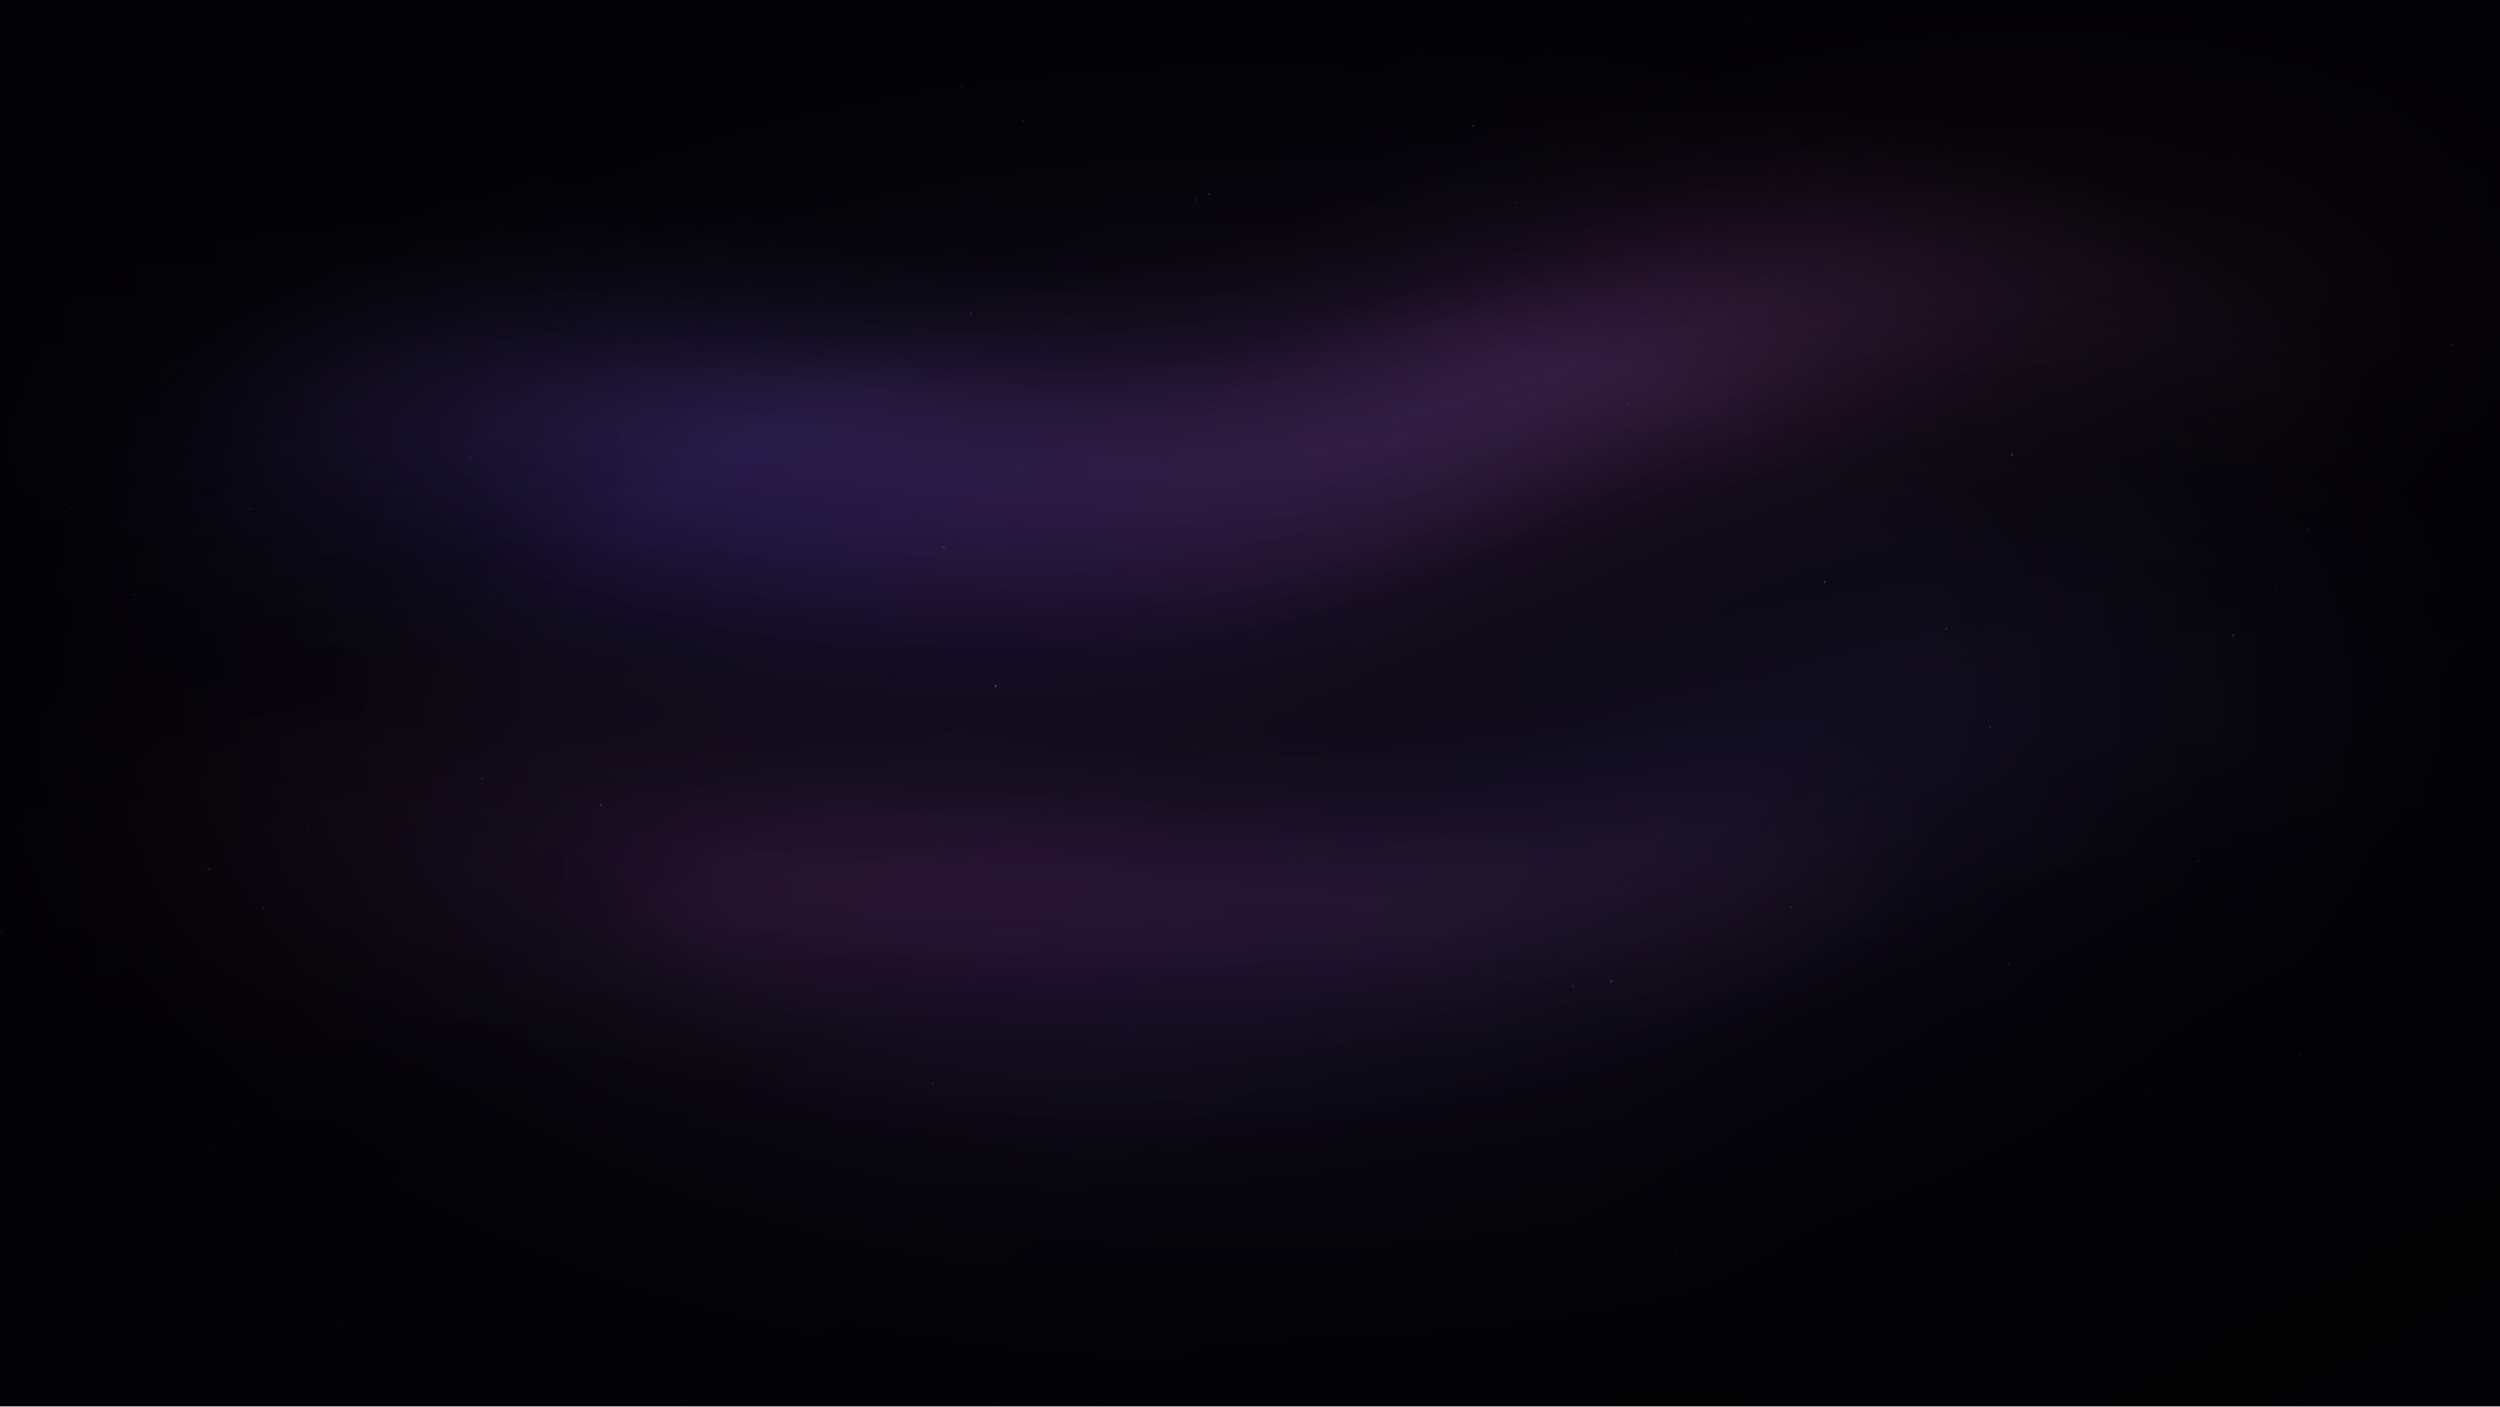
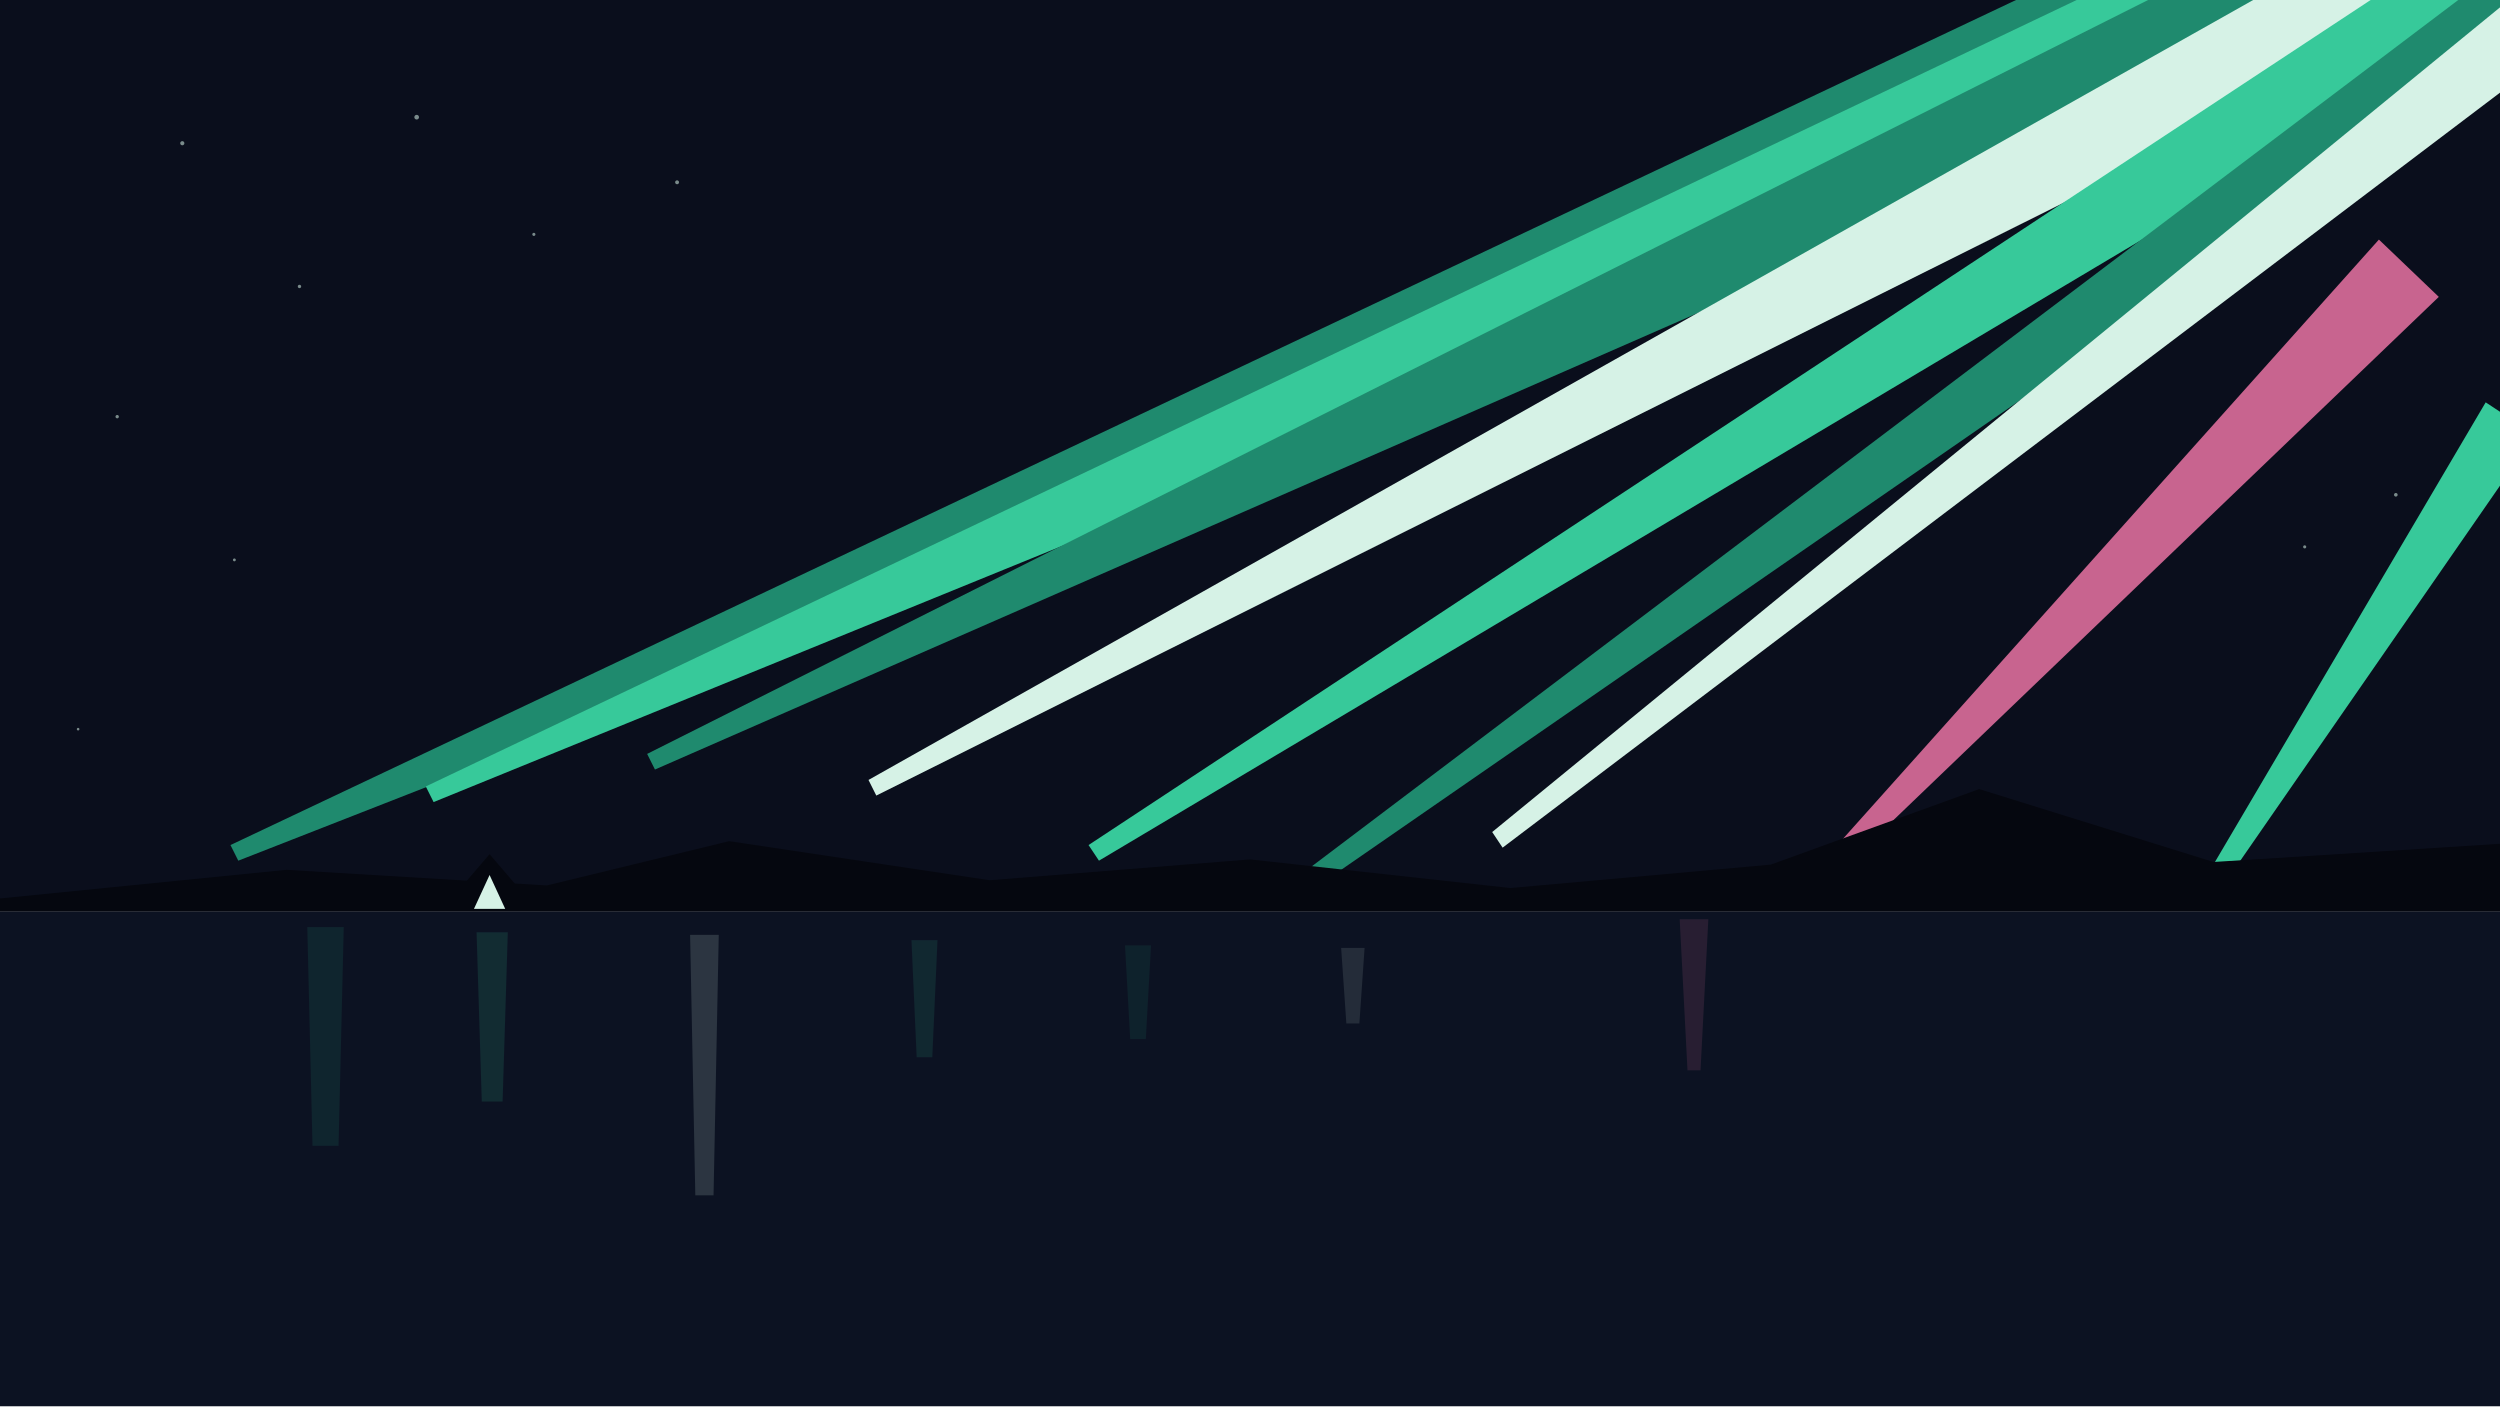
<svg xmlns="http://www.w3.org/2000/svg" viewBox="0 0 1920 1080" preserveAspectRatio="xMidYMid slice" width="1920" height="1080">
-   <defs>
-     <linearGradient id="bg" x1="0" y1="0" x2="1" y2="1">
-       <stop offset="0" stop-color="#07060d" />
-       <stop offset="0.6" stop-color="#0a0812" />
-       <stop offset="1" stop-color="#05040a" />
-     </linearGradient>
-     <linearGradient id="a1" x1="0" y1="0" x2="1" y2="0">
-       <stop offset="0" stop-color="#6b3dff" stop-opacity="0" />
-       <stop offset="0.3" stop-color="#7a4bff" stop-opacity="0.55" />
-       <stop offset="0.7" stop-color="#d14bb0" stop-opacity="0.45" />
-       <stop offset="1" stop-color="#ff5fa0" stop-opacity="0" />
-     </linearGradient>
-     <linearGradient id="a2" x1="0" y1="0" x2="1" y2="0">
-       <stop offset="0" stop-color="#ff4f9a" stop-opacity="0" />
-       <stop offset="0.4" stop-color="#b04bff" stop-opacity="0.4" />
-       <stop offset="1" stop-color="#4b6bff" stop-opacity="0" />
-     </linearGradient>
-     <radialGradient id="vg">
-       <stop offset="0.55" stop-color="#000" stop-opacity="0" />
-       <stop offset="1" stop-color="#000" stop-opacity="0.7" />
-     </radialGradient>
-     <filter id="b" x="-50%" y="-50%" width="200%" height="200%">
-       <feGaussianBlur stdDeviation="50" />
-     </filter>
-     <filter id="b2" x="-50%" y="-50%" width="200%" height="200%">
-       <feGaussianBlur stdDeviation="80" />
-     </filter>
-   </defs>
-   <rect width="1920" height="1080" fill="url(#bg)" />
-   <g fill="#cfc6ff">
-     <circle cx="1523.2" cy="887.7" r="0.7" opacity="0.10" />
-     <circle cx="0.9" cy="715.8" r="1" opacity="0.13" />
-     <circle cx="716.5" cy="831.8" r="1" opacity="0.09" />
-     <circle cx="1401.3" cy="447.1" r="0.9" opacity="0.18" />
-     <circle cx="370.5" cy="597.9" r="0.7" opacity="0.19" />
-     <circle cx="1542.5" cy="740.5" r="0.7" opacity="0.17" />
-     <circle cx="178.8" cy="864.3" r="0.8" opacity="0.14" />
-     <circle cx="180.1" cy="212.9" r="0.7" opacity="0.24" />
-     <circle cx="1826.6" cy="635.7" r="0.9" opacity="0.11" />
-     <circle cx="691.9" cy="1007.4" r="0.8" opacity="0.12" />
-     <circle cx="1237.6" cy="753.7" r="1.1" opacity="0.16" />
-     <circle cx="54.6" cy="390.3" r="0.7" opacity="0.20" />
-     <circle cx="1131.2" cy="96.9" r="0.8" opacity="0.31" />
-     <circle cx="224.3" cy="715.8" r="0.6" opacity="0.11" />
-     <circle cx="928.8" cy="149.2" r="1" opacity="0.17" />
-     <circle cx="1340.6" cy="13.5" r="0.5" opacity="0.30" />
-     <circle cx="639.2" cy="976.8" r="0.7" opacity="0.10" />
-     <circle cx="724.6" cy="420.3" r="1.1" opacity="0.13" />
-     <circle cx="103.3" cy="456.7" r="0.7" opacity="0.21" />
-     <circle cx="1883.5" cy="264.9" r="1" opacity="0.29" />
-     <circle cx="1286.8" cy="960.7" r="1" opacity="0.09" />
-     <circle cx="1528.5" cy="558" r="0.9" opacity="0.16" />
-     <circle cx="785.4" cy="92.8" r="0.7" opacity="0.28" />
-     <circle cx="936.3" cy="846.8" r="0.5" opacity="0.08" />
-     <circle cx="237.1" cy="636.6" r="0.7" opacity="0.13" />
-     <circle cx="866.9" cy="1001.8" r="0.7" opacity="0.07" />
-     <circle cx="1688.2" cy="661.2" r="0.8" opacity="0.12" />
-     <circle cx="918.8" cy="153.6" r="0.7" opacity="0.20" />
-     <circle cx="1545.1" cy="349.3" r="1.1" opacity="0.22" />
-     <circle cx="1772.3" cy="406.1" r="0.7" opacity="0.20" />
-     <circle cx="764.7" cy="527" r="1.1" opacity="0.20" />
-     <circle cx="558.3" cy="6.7" r="0.5" opacity="0.24" />
-     <circle cx="57.8" cy="835.5" r="0.9" opacity="0.08" />
-     <circle cx="695.1" cy="1013.5" r="0.5" opacity="0.11" />
-     <circle cx="369.9" cy="1023.2" r="0.8" opacity="0.09" />
-     <circle cx="1502" cy="878.6" r="0.8" opacity="0.11" />
-     <circle cx="192.3" cy="390.9" r="0.9" opacity="0.13" />
-     <circle cx="1164.6" cy="155.8" r="0.6" opacity="0.25" />
-     <circle cx="202.4" cy="697.2" r="1" opacity="0.13" />
-     <circle cx="1208.1" cy="757.5" r="1" opacity="0.09" />
-     <circle cx="160.4" cy="667.6" r="1" opacity="0.19" />
-     <circle cx="1715.1" cy="488.1" r="1" opacity="0.20" />
-     <circle cx="263.2" cy="1018.9" r="0.8" opacity="0.11" />
-     <circle cx="1494.7" cy="482.8" r="0.9" opacity="0.14" />
-     <circle cx="122.2" cy="864.2" r="0.7" opacity="0.15" />
-     <circle cx="1804.2" cy="90.4" r="0.7" opacity="0.30" />
-     <circle cx="1855.1" cy="465.2" r="0.5" opacity="0.23" />
-     <circle cx="164.4" cy="881.7" r="0.8" opacity="0.12" />
-     <circle cx="62.8" cy="187.2" r="0.5" opacity="0.20" />
-     <circle cx="1906.6" cy="826.4" r="0.9" opacity="0.16" />
-     <circle cx="659.5" cy="83.8" r="0.6" opacity="0.28" />
-     <circle cx="1050.5" cy="501.2" r="0.5" opacity="0.17" />
-     <circle cx="142" cy="561.9" r="0.8" opacity="0.10" />
-     <circle cx="288.6" cy="304.2" r="0.8" opacity="0.14" />
-     <circle cx="745.6" cy="240.9" r="0.8" opacity="0.16" />
-     <circle cx="1748.3" cy="452.7" r="0.7" opacity="0.13" />
-     <circle cx="461.4" cy="618.2" r="0.8" opacity="0.18" />
-     <circle cx="361.2" cy="351.3" r="0.8" opacity="0.17" />
-     <circle cx="763.2" cy="1077.3" r="0.9" opacity="0.08" />
-     <circle cx="1375.4" cy="696.8" r="0.7" opacity="0.17" />
-     <circle cx="1279.8" cy="1050.4" r="0.9" opacity="0.06" />
-     <circle cx="738.6" cy="66" r="1" opacity="0.15" />
-     <circle cx="220" cy="767.9" r="0.7" opacity="0.09" />
-     <circle cx="61.8" cy="586.2" r="0.6" opacity="0.19" />
-     <circle cx="1085.4" cy="996.1" r="0.8" opacity="0.07" />
-     <circle cx="1390.4" cy="933.4" r="0.9" opacity="0.07" />
-     <circle cx="230.5" cy="121.2" r="0.5" opacity="0.32" />
-     <circle cx="1766" cy="810.1" r="0.9" opacity="0.14" />
-     <circle cx="1249.9" cy="310" r="0.6" opacity="0.19" />
-     <circle cx="1649.8" cy="841.1" r="0.6" opacity="0.14" />
+   <rect width="1920" height="700" fill="#0a0e1c" />
+   <rect y="700" width="1920" height="380" fill="#0c1222" />
+   <g fill="#d6f2e6" opacity=".55">
+     <circle cx="140" cy="110" r="1.6" />
+     <circle cx="230" cy="220" r="1.3" />
+     <circle cx="320" cy="90" r="1.8" />
+     <circle cx="410" cy="180" r="1.2" />
+     <circle cx="520" cy="140" r="1.5" />
+     <circle cx="90" cy="320" r="1.3" />
+     <circle cx="180" cy="430" r="1.1" />
+     <circle cx="1770" cy="420" r="1.2" />
+     <circle cx="1660" cy="240" r="1.2" />
+     <circle cx="1840" cy="380" r="1.4" />
+     <circle cx="60" cy="560" r="1" />
  </g>
-   <g filter="url(#b2)" fill="none" stroke-linecap="round" opacity=".7">
-     <path d="M-100 380C300 200 700 520 1100 330S1700 160 2050 300" stroke="url(#a1)" stroke-width="120" />
-     <path d="M-100 700C400 560 800 820 1250 640S1800 520 2050 620" stroke="url(#a2)" stroke-width="90" />
+   <g>
+     <path fill="#1f8a6e" d="M1973,-201 L2033,-63 L183,661 L177,649 Z" />
+     <path fill="#37c99a" d="M2000,-193 L2048,-83 L333,616 L327,604 Z" />
+     <path fill="#1f8a6e" d="M2026,-189 L2070,-95 L503,591 L497,579 Z" />
+     <path fill="#d6f2e6" d="M2050,-180 L2093,-98 L673,611 L667,599 Z" />
+     <path fill="#37c99a" d="M2074,-167 L2117,-97 L844,661 L836,649 Z" />
+     <path fill="#1f8a6e" d="M2097,-158 L2139,-99 L1004,686 L996,674 Z" />
+     <path fill="#d6f2e6" d="M2120,-158 L2158,-109 L1154,651 L1146,639 Z" />
+     <path fill="#c8648f" d="M1827,184 L1873,228 L1405,677 L1395,667 Z" />
+     <path fill="#37c99a" d="M1909,309 L1947,334 L1706,682 L1694,674 Z" />
  </g>
-   <g filter="url(#b)" fill="none" opacity=".35">
-     <path d="M200 320C500 240 820 420 1150 300S1600 200 1800 260" stroke="#b58aff" stroke-width="22" />
-     <path d="M500 690C800 620 1050 760 1400 650" stroke="#ff7ac0" stroke-width="16" />
+   <path fill="#05070f" d="M0,690 L220,668 L420,680 L560,646 L760,676 L960,660 L1160,682 L1360,664 L1520,606 L1700,662 L1920,648 L1920,700 L0,700 Z" />
+   <path fill="#05070f" d="M340,698 L376,656 L412,698 Z" />
+   <path fill="#d6f2e6" d="M364,698 L376,672 L388,698 Z" />
+   <g>
+     <path fill="#1f8a6e" opacity=".16" d="M236,712 L264,712 L260,880 L240,880 Z" />
+     <path fill="#37c99a" opacity=".14" d="M366,716 L390,716 L386,846 L370,846 Z" />
+     <path fill="#d6f2e6" opacity=".16" d="M530,718 L552,718 L548,918 L534,918 Z" />
+     <path fill="#37c99a" opacity=".12" d="M700,722 L720,722 L716,812 L704,812 Z" />
+     <path fill="#1f8a6e" opacity=".13" d="M864,726 L884,726 L880,798 L868,798 Z" />
+     <path fill="#d6f2e6" opacity=".12" d="M1030,728 L1048,728 L1044,786 L1034,786 Z" />
+     <path fill="#c8648f" opacity=".15" d="M1290,706 L1312,706 L1306,822 L1296,822 Z" />
  </g>
-   <rect width="1920" height="1080" fill="url(#vg)" />
</svg>
